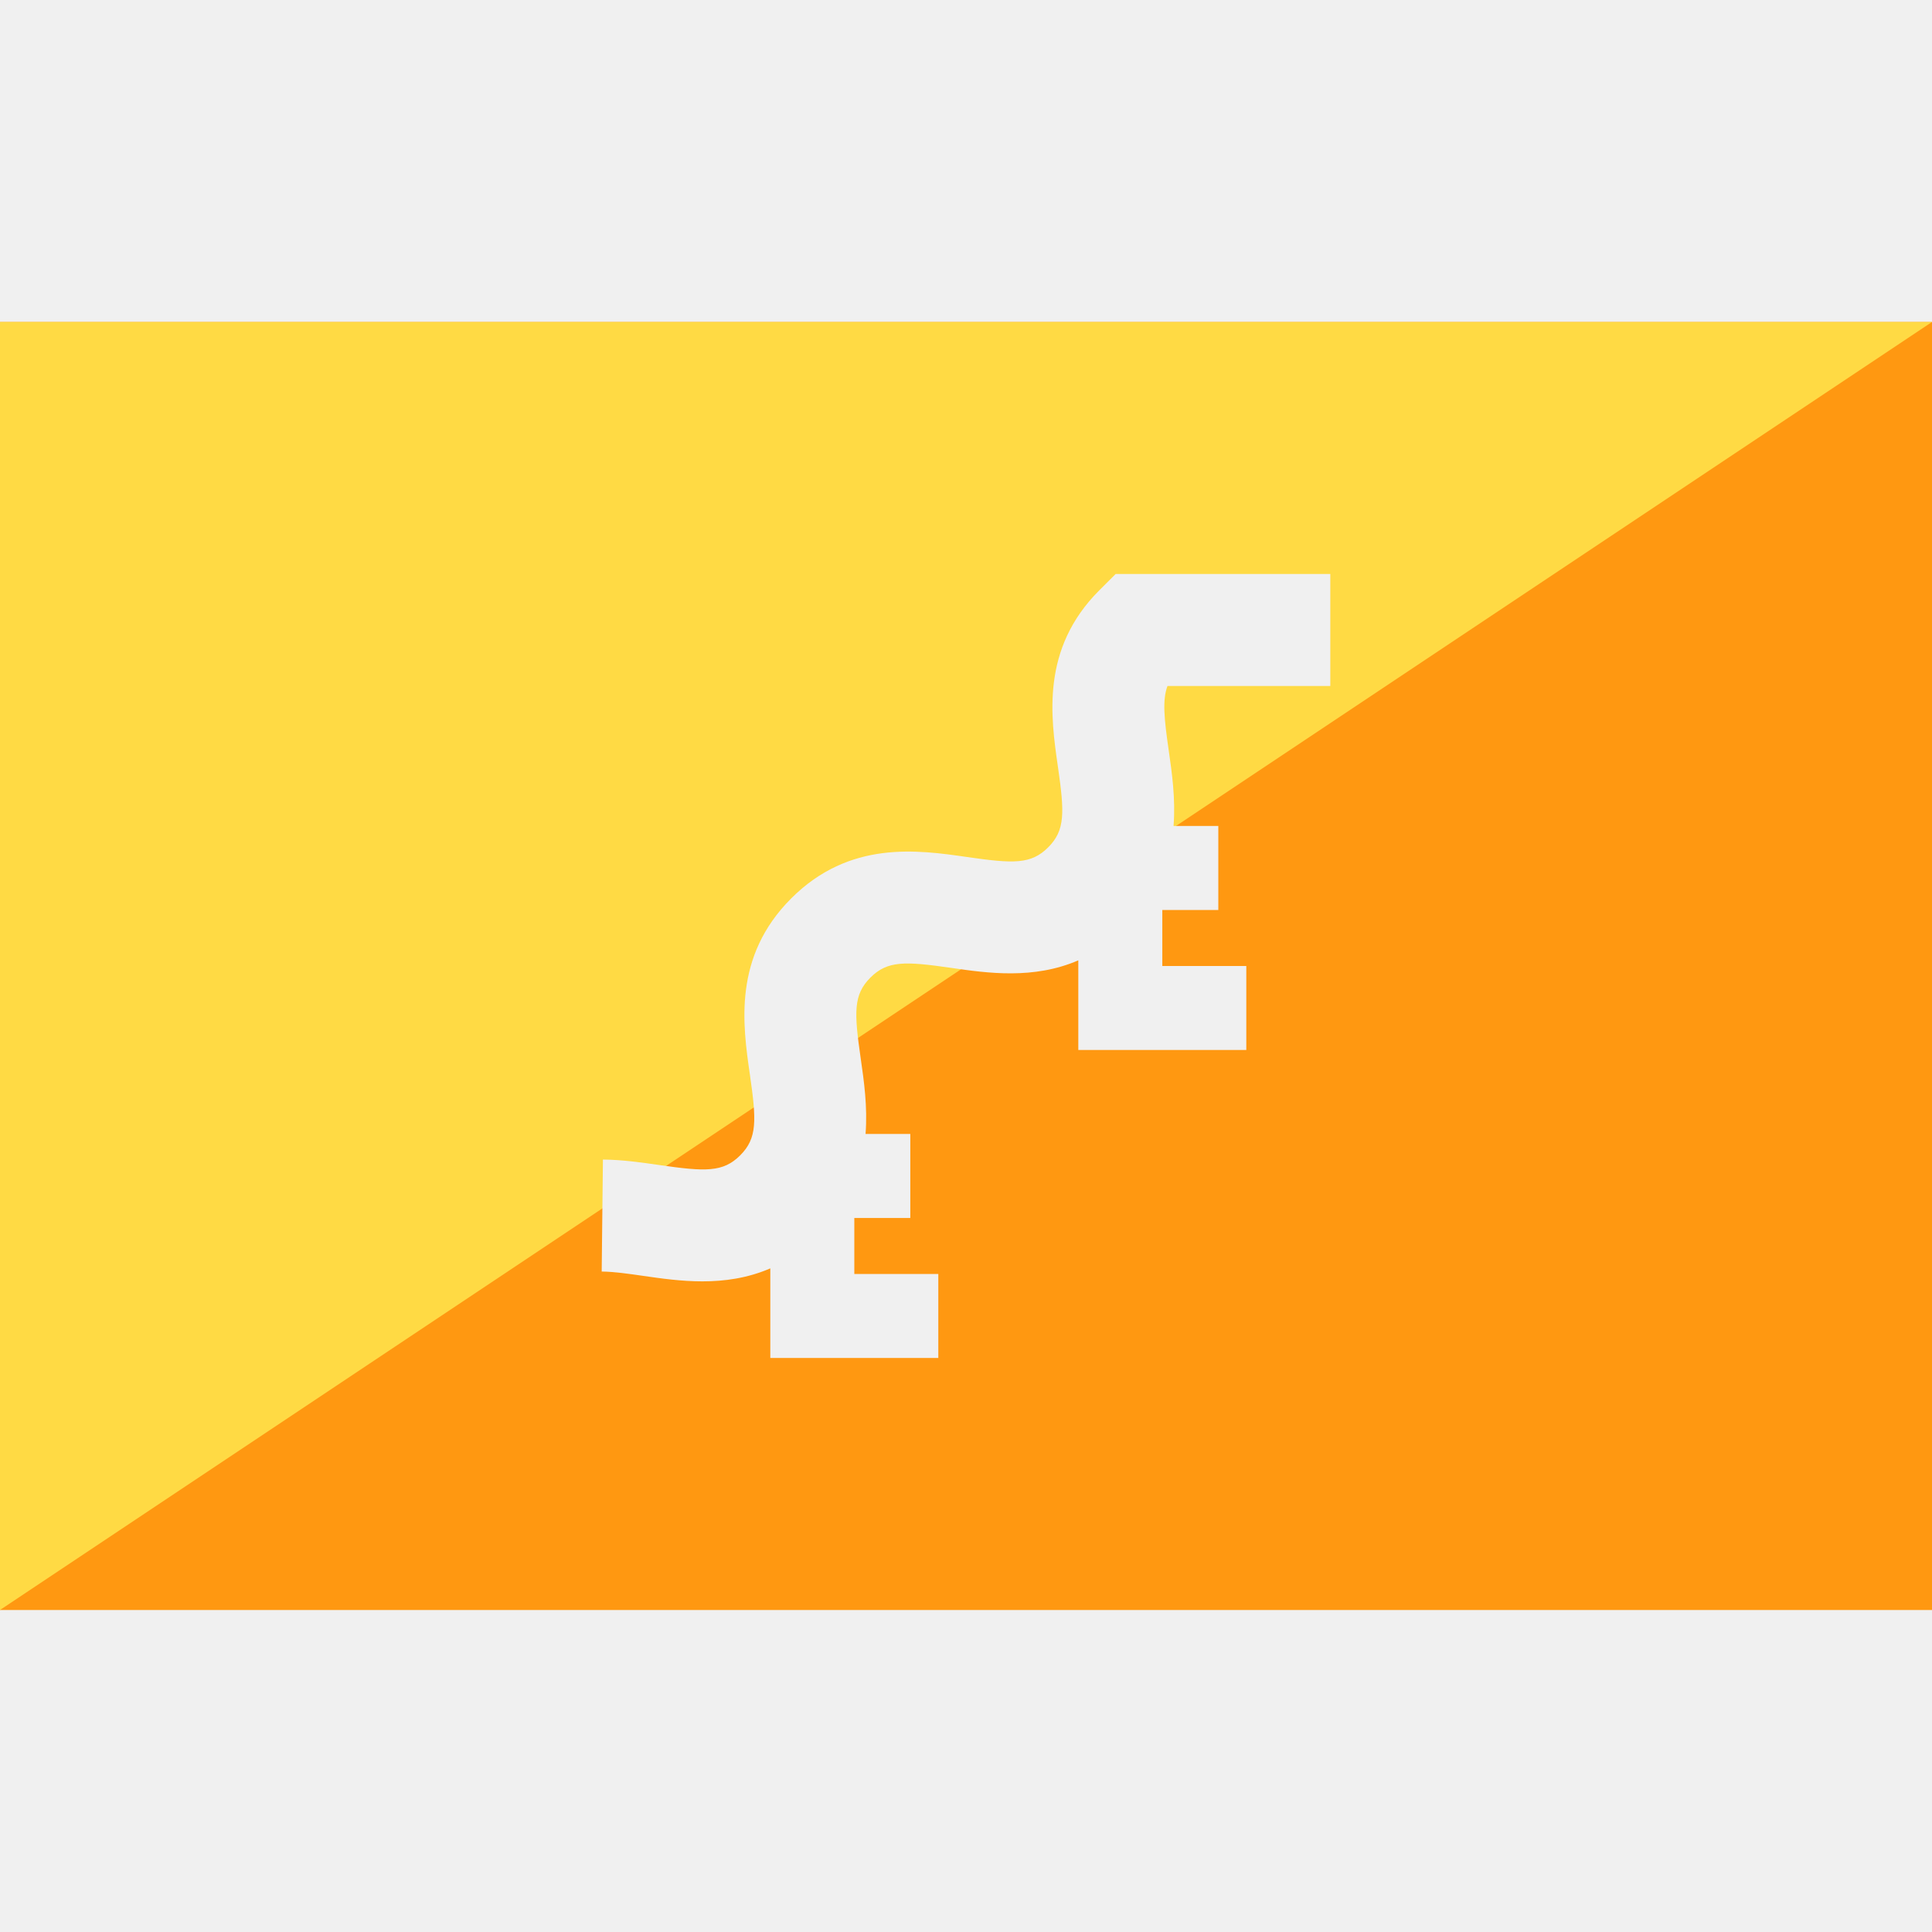
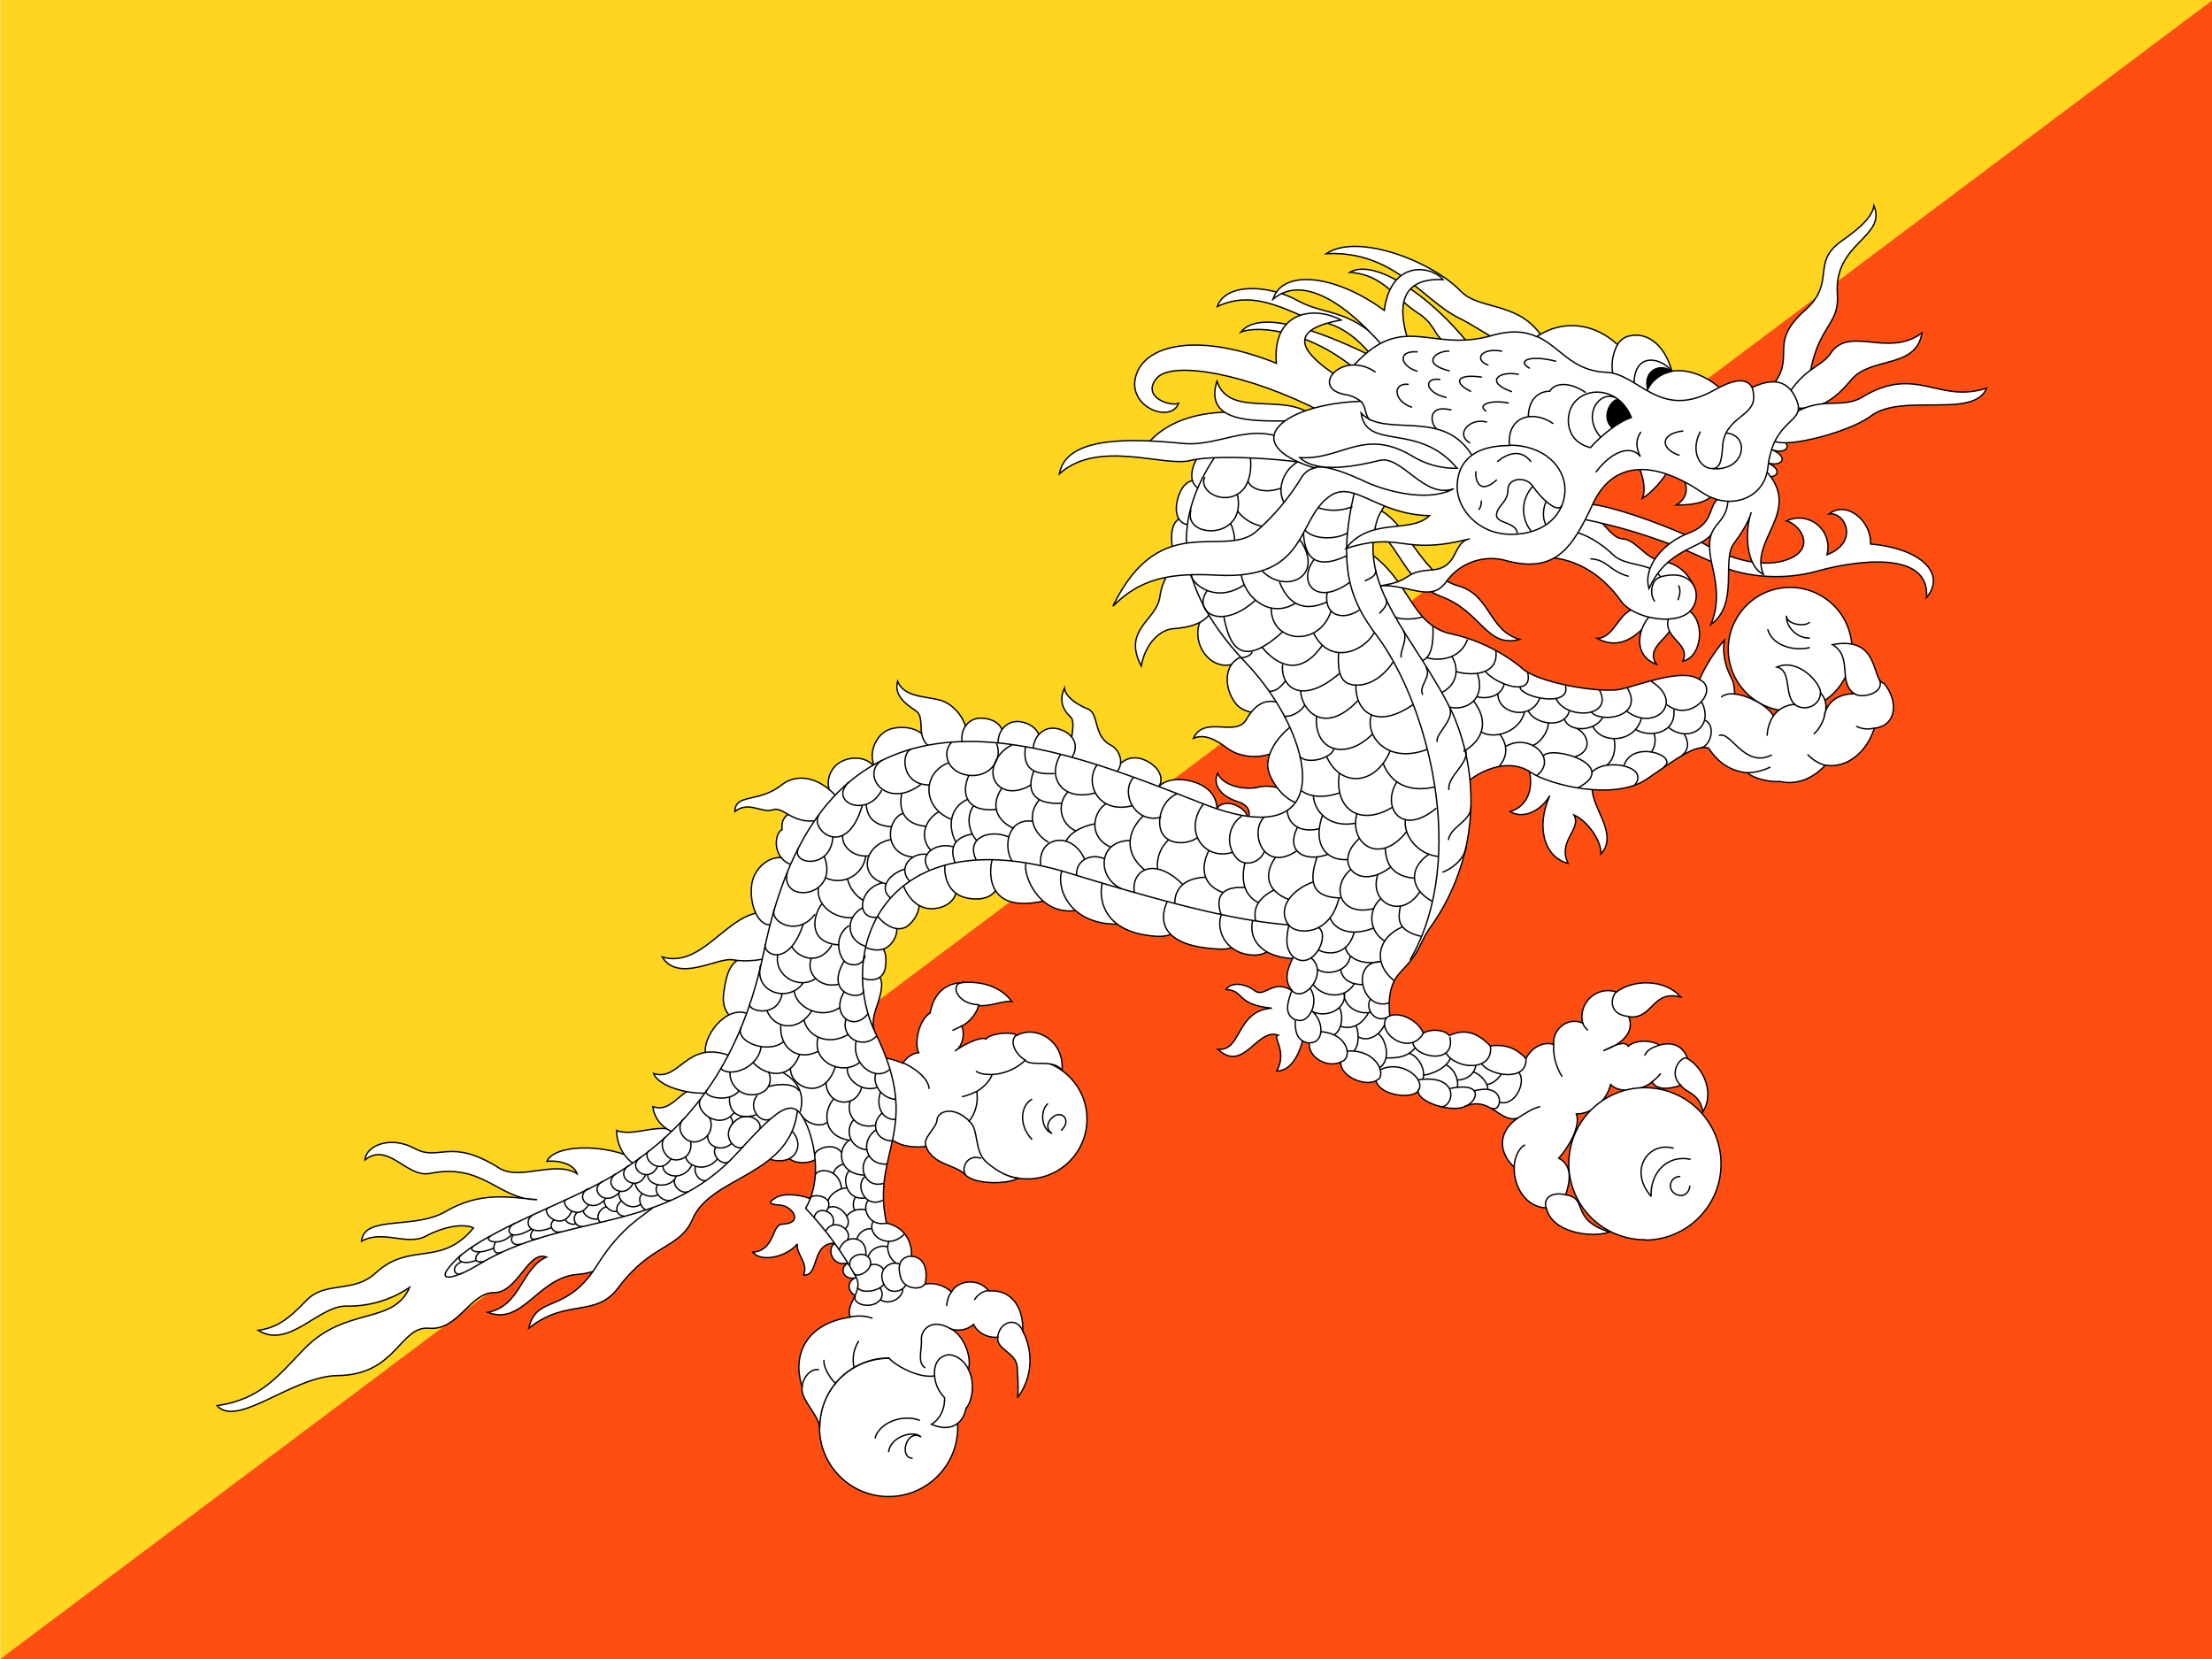
- <svg xmlns="http://www.w3.org/2000/svg" version="1.1" id="Capa_1" x="0px" y="0px" viewBox="0 0 512 512" style="enable-background:new 0 0 512 512;" xml:space="preserve">
-   <rect y="85.333" style="fill:#FF9811;" width="512" height="341.337" />
-   <polyline style="fill:#FFDA44;" points="512,85.33 0,85.33 0,426.662 " />
-   <path style="fill:#F0F0F0;" d="M352.546,181.793v-29.682h-56.891l-4.346,4.346c-15.459,15.459-12.859,33.494-10.96,46.662  c1.761,12.216,1.972,16.894-2.57,21.437c-4.542,4.542-9.223,4.331-21.437,2.57c-13.167-1.898-31.202-4.499-46.661,10.959  c-15.458,15.459-12.857,33.493-10.957,46.66c1.762,12.213,1.973,16.893-2.568,21.434c-4.542,4.54-9.223,4.329-21.434,2.568  c-4.762-0.687-9.686-1.397-14.94-1.455l-0.326,29.679c3.289,0.037,7.049,0.579,11.029,1.152c4.712,0.68,10.045,1.45,15.663,1.45  c5.821,0,11.945-0.83,17.993-3.442v23.747h44.522v-22.261h-22.261v-14.84h14.84v-22.261H229.38  c0.563-7.201-0.426-14.097-1.28-20.009c-1.762-12.213-1.973-16.893,2.568-21.434c4.542-4.542,9.222-4.332,21.437-2.57  c9.594,1.384,21.774,3.131,33.658-1.999v23.751h44.522v-22.261h-22.261v-14.84h14.84v-22.261h-11.861  c0.563-7.202-0.425-14.097-1.278-20.011c-1.23-8.534-1.704-13.39-0.329-17.091H352.546z" />
+ <svg xmlns="http://www.w3.org/2000/svg" id="flag-icons-bt" viewBox="0 0 640 480">
+   <path fill="#ffd520" d="M.1 0h640.1v480H.1z" />
+   <path fill="#ff4e12" d="M.1 480h640.1V0z" />
+   <g stroke="#000" stroke-width=".5">
+     <g fill="#fff" stroke-width=".4">
+       <path d="M345.4 150c-4-1.3-6.6.7-6.4 5.9 0 5.1 2.8 8 6.8 6.1z" />
+       <path d="M348.9 140.4c-3.3-2.6-6.4-1.5-8 3.4-1.5 5 .1 8.6 4.5 8z" />
+       <path d="M354.4 131c-2.8-3-6-2.4-8.4 2.2-2.3 4.6-1.3 8.5 3.2 8.7zm-3.6 45.5c-4.9 1.8-5.4 8.5-2.3 12.6 3 4.1 8.7 4.9 11.8 0z" />
+       <path d="M345.1 162.3c-4.6-1.5-8.8 4.7-9.5 10.3-.9 7-11 9.4-5.4 20.1 1.2-6.8 5.7-10.6 9.3-10.8 3.6-.3 9-1 11.3-5.4zm14.7 27.6c-5.4 1.3-6.2 8.5-2.3 13.6 3.3 4.4 13.7 3.4 13.4-1zm15.3 43.4c.3-4.7-7.2-6.5-10.8-5.6-3.6 1-10.5-.1-12-4-1.4 3.1.5 6.5 5.7 8.2 4 1.2 3.9 4 2.7 5.4 3 .5 11.7.5 14.4-4z" />
+       <path d="M370.9 203.7c-5.3-2.4-8.4 1.2-10.4 4.6-3 5-12.1-1.4-15.2 5.3 4.2-1.8 8.4 2 10.4 3.3 5.7 3.7 16.6 2.6 18.2-6.2z" />
+       <path d="M374 209.8c-5.3 4-7.4 8.8-7.2 12 .1 3.2 4.6 10.3 9.5 10.7 2.8-5.8 4.3-18-2.3-22.7zm-22 24.9c0-2 2.8-2.7 4.8-2 1.9.6 4.9 2.5 3.8 4.6zM323 224c-.5-2.3 3.2-6.3 8.2-4.1 5 2.2 5.7 6.4 3.6 8.1z" />
+       <path d="M335.2 228.4c-.4-1.3 3.3-3.9 9.4-2.4 6.2 1.6 7.7 5.6 7.5 8.7zm-12.9-4.3c3.3-2.4 2-7-.9-8.5-5.2-2.6-3.3-9.2-6.7-10.5-3.3-1.3-6.5-3.6-6.7-6-1.6 3.3-.6 6.2 1.7 8.3 2.3 2-1.8 10.4 1.2 12.6zm-69-1.8c-2.7-4.2-9.1-3.5-11.8-.5-2.7 3-2.3 7.3.2 9.3zm15.5-6.3c-1-5.7-7.9-6.3-11.6-4.9-3.8 1.4-6.3 7.1-3.9 11.2z" />
+       <path d="M279 215.2c2.5-4.7-2.3-11.8-7.7-12.8-4.5-1-9.8-.9-11.6-5.3-1 3.8 1.8 6.3 5.2 8.5 3.3 2.2-.6 7.8 4.8 11z" />
+       <path d="M278.6 215.4c-1.2-3.4 1.1-8 5.7-7.6 4.7.3 7.3 3.6 5.3 7.9z" />
+       <path d="M288.9 215.7c-.7-3.6 2.2-7.8 6.8-6.8 4.5 1 6.6 4.7 4 8.5l-10.8-1.8z" />
+       <path d="M299 217.3c-.4-3.6 2.7-7.6 7.2-6.4 4.5 1.2 6.4 5 3.6 8.7l-10.7-2.3zm-77.6 59c-8.7 0-10.8 2-12 11-1.6 11 13.5 12.3 12-11z" />
+       <path d="M225.2 264.7c-13.2-5-20.4 16-33.6 12.2 4.7 7.5 16.1 0 20.4.8 7.2 1.3 22.8-1.4 13.2-13zm-8.6 28.7c-6.6-3-13.6 7-12.4 11.5 1.7 5.5 16.7 1 12.4-11.5zM186 336.7c3.6 1 8 3 7.2 10-.8 7-14 21.1-25.8 22-11.8.7-16 15-26.3 11 9.6-1.8 9.6-12.6 17-16-5.4-2-8.2 10.3-15.2 10.3s-10.3 11.1-18.8 10.3c-8.5-.7-9.3 13.5-26.4 13.7-13 .1-29 15.3-34.9 8.7 12.7-1.8 17.8-8.8 25.3-16.5 12-12.3 25.7-6.8 30.4-17.7a31.6 31.6 0 0 1-18.3 5.4c-8-.2-16.6 12.6-25.5 7 5.1-.7 8.5-2.9 13.9-8.6 5.5-5.8 13.7-2 20.1-8 10-9.2 18.7-1.5 28.3-13-2.7-1.4-8.5-.5-13.9 2.4-5.4 2.8-12.3-2-18.5 1.4.7-7.6 15.2-3.3 24.2-8.5 10.2-6 18.6-4.2 26.6-3.5-11.2 0-15.5-10.7-31-7.6-6.7 1.4-12.1-9.3-18.8-3.9.2-4 7.2-7.2 14.4-3.3 7.2 3.9 10.1-3.4 24.5 5.7 6 3.7 16.1-2.4 22.5 1.6-.8-2.4-4.5-4-8.8-3.6 2.7-5.6 20.2-4.9 27.8.7z" />
+       <path d="M197.4 328.3c-5.6-4.4-13.5.9-19-1.2 0 3.6 1.9 9 7.8 11.1 1.8-1.3 10-8.4 11.2-9.9z" />
+       <path d="M206.3 315.8c-8.9-4.5-10.4 6.7-17.4 4.4.3 3.2 2.9 7.2 8.5 8.1z" />
+       <path d="M211.6 305.6c-13.1-5.1-14.8 7.5-22.5 5 1.8 4.4 12.8 6.8 18.5 5.2zm18-55.2c-3.5-5-10.8-1-12 4.9-1.1 5.8 1.7 13.9 6.6 12z" />
+       <path d="M238.5 235c-6-1.5-13-.8-12.2 5-2.4 1.1-3 8.7 3.3 10.4z" />
+       <path d="M242.5 231c-6-7-12.5-6.9-16.2-4-6.9 5.5-13.5 2.4-13.7 7.8 4.1-3.2 7.8.6 11-.5 3.4-1.2 5.9 5.3 15.2 2.6zm-14.3 103.9c.9 1.7 6.4 2.4 9.1-.4 3.6-3.8-.3-14.2-6-15-5.7-.7-6.2 11.8-3.1 15.4z" />
+       <path d="M221.8 335.1c8 3 11.5-3.7 7.2-8a80 80 0 0 1-7.2 8z" />
+       <path d="M191.4 346.2c-1.6 4.7-9.6 5.4-18.6 19.8-9 14.5-17.6 8.4-19.8 18.3 10.8-8.7 19.3-3 25.8-11.6 9.7-13.1 17.8-11.2 21.6-20 5.4-12.7 29-12.4 30.4-32.3-8-1.5-33.3 19.9-39.4 25.8zm203.2-194.7c10.3 3.4 10.5 16.7 22.4 21.1 11.8 4.4 13 15 22.7 12.4-9-2.5-8.4-12.9-17.8-15.5-11-3-15.2-19.8-24-22.4m44 74.3c1.8 4.2 1.5 11.5-5 13.4 3.5 2.2 8.7.2 11.5-4.6-4.2 9.4-1.4 17.9 5.3 19.6-3.2-6.6 4-9.7 1.7-14 4.2 1.9 8 7.7 7.8 11.3 5.6-6.2-4-14.5-2.3-20.3zM375 287.6c-6.3-5.5-9 1.5-12-1-3-2.2-6.8-2.5-8.3-.3 5.4.2 2.8 4.4 13.3 5.4-10.5.7-8.6 12.5-15.6 11.9 7.4 7 11.3-6.3 17.4-4.1-1.8.5 2.8 4.7-.4 10.4 5.2-.1 7.3-7.3 8-11zm-139 60.2c-2.2-2-9-2.9-11.5-1.3-2.6 1.5-1.7 2 1.4 2.2 3.1.2 7 5.2.4 5.5-3.1.1-2 7.6-8.5 8.1 2.6 3.2 10.2 1.1 12.9-2.4-.5 2.9 3.3 5.5 1.8 9 4.7.5 2-9.7 9.5-9.2-3 .4-1.8 7.4 3.6 5.6-3.2 1.5-1.5 5.3 2 4.4-2.2.7-3 3.7.2 5.4 3.1-4.3-.4-19.5-11.7-27.3zm280.6-142.1a17.9 17.9 0 1 0 0-35.7 17.9 17.9 0 0 0 0 35.7z" />
+       <path d="M423.4 227.2c5.5-5.1 13.7-7.7 19.4-3.8 5.6 3.8 24.4 8.4 33.7 2 9.3-6.4 13.7-9.8 17.8-9 3 4.6 6.8 6.8 11.4 7.2 1.4 1.6 6.5 2.8 9.3 2.5 4.1 1 9.1-.3 13.1-4.7 6.2 1 12-3.7 14.2-10.7 6.6-.7 7-8 2.8-13-3.8-.7-.9-13.8-14.9-11.2 6 3.6 1.4 10.8 6.3 14.2-3.3 0-7.7 1.4-8.7 6.4 1.3-3.4-.2-5.8-1-6.5 0-3-6.5-10.3-12.7-7.6 4.4 1 2 8 5.2 10.8a8.1 8.1 0 0 0-6.2 3.3c-1.7-3-7.6-6-11.2-6.3 0-1-.2-3-.7-4.1-1.6-3.1-3-6.8-2.3-11.5a48 48 0 0 0-7.2 11.4c-4.9-3.4-17 1.5-22.7 2.8-5.6 1.3-24.7-1.8-29-6.4a49.2 49.2 0 0 0-21-9.8c-11-3.2-11-15.2-23.1-23.5-.3 15 22.4 62.4 27.5 67.5zM297.2 341.1a17.3 17.3 0 1 0 0-34.6 17.3 17.3 0 0 0 0 34.6z" />
+       <path d="M256 327.8c3.5 4.5 9.4 4.2 11.9 3.9 2 5.4 8.6 5.2 11.4 8.2 2.9 3 12.5 2.7 15.3 1-2.5-.2-5.9-1.8-9-4.5-4-3.2-2.2-9.8-5.2-12a11 11 0 0 0 2.2-8.6c2.4-1.4 4.2-3.7 4.4-4.9a15 15 0 0 0 9.6-4.1c2.2 2 7.7-.6 10.7 2.8.6-8.5-7.5-13-13-10.1-2.1-1.2-7.9-.4-9 1.1-1.7-.8-6.8 1.8-9 3.5 2.5-1.4 2.9-5.7 1.9-7.2 2.2-1 4.6-3.9 4.9-6 3 .5 7.7-1.6 9.7-1.1-3.3-4.4-8.8-6-14.5-5.5-5.9.3-8.4 4.4-9.2 8.8-3.4 2.1-4.6 9-3.3 11.5-2 0-3.9 1.9-4.6 3a26.7 26.7 0 0 0-9.4-2m1.3-7c-1.2-3.4.3-6.4 1.1-9 2-6.8.8-8.6-5.3-7.7a47 47 0 0 0 4.2 16.7z" />
+       <path d="M248.6 282.3c1.6 1.6 7 2.3 7.6-2.6.7-5.6-1.6-7.8-6.5-5.6-.4 1.3-.8 6.5-1 8.2z" />
+       <path d="M249.8 273.9c2 .8 6.5 2.5 9-2.3 2-4-.7-7-5-6.8-1 1.2-3 5.3-4 9.1z" />
+       <path d="M253.6 264.4c.5 1.6 5.8 6.7 9.6 3 3.9-3.7 3.9-9.3-1.9-11.3-1.5.2-6.2 5.6-7.7 8.3z" />
+       <path d="M261.3 256c1.1 3.3 4.8 8.8 11.5 6.3 6.7-2.6 3.8-11 .7-12.7a33 33 0 0 0-12.2 6.5z" />
+       <path d="M273.5 249.6c-.5 2.9 0 10.6 9.2 10.5 9.1-.2 6.6-10.9 4.2-12.4-3.7 0-10 .1-13.4 2z" />
+       <path d="M287.3 248c-1 2.3-3.3 16.7 14.6 12.7 2.3-.5 8.3-13.8-14.6-12.6z" />
+       <path d="M297.1 249.4c-1.8 1.8 2.8 16.3 15 13.9 12-2.5 1.9-16.3-15-14z" />
+       <path d="M307.4 251.6c-2 4 1 15.8 15.9 15.8 13.5 0-.7-15.6-15.9-15.8z" />
+       <path d="M319.1 255c-1 2.3-2.1 14.8 15.5 15.9 12.7.8 9.6-17.3-15.5-15.9z" />
+       <path d="M338 260.3c-2.1 3.9-4.4 13.5 14.9 14.3 12.3.5 4.7-14-14.8-14.3z" />
+       <path d="M354.1 263.3c-2.8 3.8-.7 11.4 6.5 12.8 9 1.8 10.3-6.7 4.1-10.8-6.2-4-10.6-2-10.6-2z" />
+       <path d="M363 265c-2.1 3.7-.9 12.4 12.8 12.4 2.8 0 13.6-11-12.9-12.3zM257.1 433a20 20 0 1 0 0-40 20 20 0 0 0 0 40z" />
+       <path d="M404.1 141.7a35.2 35.2 0 0 0-5.4 8c-6.7 20 11.2 35 21.6 56.7a63 63 0 0 1-5.6 60.7c-4.4 5.8-3.1 7.5-8.8 13.4-2.2 2.3-4.6 5.2-3.8 13.4 3.6-1.3 8.7 2 9.7 5 2.6-1.4 6.2-.9 7.5.7 4.4-2 8-1 11.9 3 3.3-.4 7 0 10.3 3.7 1.8-3.6 5.4-5 8-4.1-.3-4.7 4.3-8 8.4-6.2a7.6 7.6 0 0 1 9.8-9c4.7-3.6 14-3.9 18.6 1.5-8.3-2.3-8 6.5-15 5.7 1.8 5.1-2.8 8.1-7.4 9.8 3-1.4 6.2-3.1 7.2-1.3 2.6-2.3 7.7-1.4 9-.3 3.4-1 6.7-.2 8.2 3.9 4.7 2.8 7.8 10 4.4 15.4-1-5.6-4.9-5.4-6.4-7.7-3.6 1.3-7.2 1.3-8.3-1-2 2-9 3.9-12 .8-1.2 4.6-5.2 8.5-9.9 8.5 1.3 3.6-2.3 9.7-5.1 12.8 4.4 2.3 3 7.5 2 10.6 6.8 1 1 7 12.7 10.8-5.7 1.8-16.8 0-18.3-7-5.7-.2-9.5-5.9-9.3-11.8-4.4-4.1-5-10 1-14.2-5.1 1.6-8-6.7-15.4-3.3-3.7 1.7-13.5-1.2-13.4-4.6-1.5 2.5-11 1.5-12.2-2.9-3.1 1.7-10.3-1.1-10.2-5.4-4 1.8-9.4-1.4-9.1-5.5-3.8-.5-4.2-3.9-4-6.7-3.3-1.6-2.4-4.8-1-8.6-2.4-2.6-1.4-6.2.4-9.6-2.5-2.6-2-5.6-1.3-9.3-12.3-1-27.8-4-63.3-14.9-53.6-16.5-68 22.2-56.2 46.4 13.7 28-1.5 34 3.1 54.8 5 1 7.5 5.2 7.2 9.6 3 .1 5 2.8 4 8a9 9 0 0 1 7.6 2.3c1.8-3.4 7.8-4.2 10.8-.3 6.7-.5 10.1 5 9.8 11.6a18 18 0 0 1-1.5 19.3c.4-2.7 0-6.5-.1-8.9-.3-4.2-6.2-5.1-5.6-8.6-3 .3-6-1.4-7-3.7a6.8 6.8 0 0 1-6.6 1.3c3.4 1.5 6.2 7.7 5.1 11.8 1.8 3.1 1.4 8.8-.7 11.2-1 5-5 6.8-10 4.6 2.9-1.8 3.9-5 3.8-7.7a10 10 0 0 1-2.9-6.3c-5 .8-12-3.5-13.2-5.2a20 20 0 0 0-20 20.1c-.6-4.1-5.8-8.2-5.1-11.7-3.1-9.5 1.3-18.4 13.9-20.2-1.6-3.6 3.8-7.3 1.8-11.4a97 97 0 0 0-14.7-20.1c4.4-7.5 3-17.5.5-23.7-3.7-8.9-7.2-6.7-20.3 7.7-21.4 23.5-50 17-75.2 32.5-6.7 4-13.4 5.6-6.2-1.6s26.2-14.4 38.6-20.6c23.2-11.6 42.8-30.9 50.5-68.5 18.1-88.4 85-59.2 127.2-42.8 39.7 15.5 32.5-19.5 12.4-40.7-24.2-25.3-19.3-45.3-8-61.3 20.3-2.8 59.4 4.3 51.5 11.1z" />
+       <path d="M475.9 358.8a22 22 0 1 0 0-44.1 22 22 0 0 0 0 44z" />
+     </g>
+     <g fill="none" stroke-width=".4">
+       <path d="M391.8 142.7c-5 21.7-.8 31.5 6.4 41 14.9 19.7 26.8 64.6 9.8 94" />
+       <g stroke-linecap="round">
+         <path d="M417.5 252.3c2-.7 6-3.2 6.8-7.4m-5.2-2c.6-3.7 6.4-5.3 6.5-9.3m-6.4-5.2c-.4-3.9 5.8-7.4 4.9-11.2m-8.3-2.7c-.5-2.2 5.2-6.3 3.6-9.8m-7.8-3.8c-1.2-2.4 2.7-5.2 1-7.8m-7.2-3c-.4-1.6 2-5.3.7-7.5m-6.9-5.2c.5-.7 2.6-2.2 1.8-4.1m-6-5.3c.8-.4 3.3-1.2 3-3" />
+         <path stroke-linejoin="round" d="M266 410.9c-5-1.8-11.5.7-12.8 5.1m3.9 4c.6-4.4 7.3-6.3 9.3-4.3-4.2-2.3-6.3 6-2.5 6.2m34.6-103.8c-3 1.6-4 7.2 0 11.5m4.6-10.2c-2.1 1.8-2 7.2 1.2 8.5-2.7-2 0-5.3 2-5.4 1.9-.1 3.2 2.2.8 4.5m177 5.2c-7.2-2-13 6.4-6.4 13.9-.2-7.2 5-12 11.3-10.7m-3 5a2.7 2.7 0 0 0-2.7 2.7c0 1.4 1.2 2.8 3.2 2.8 1.3 0 2.4-1.5 2.4-2.7m22.6-161c1.2 4.4 7.2 6.3 12 5.2m0-2.8c-3.7.1-6.8-3.4-6.6-6.3 0 2.2 5 3.2 6.6 1.8" />
+         <path d="M267.9 331.7c-1-2.6 3-5.2 3.2-7.6.1-2.5 4.6-4.4 9.3.2m-2.2-27.4-2.5 1.2m11.4 12.8c-1.1 0-3.4 0-4.6-.9m0 5.8c-.8.5-2.8 1.2-4 1.5m-40.1 76.3c-.2 2.3 2.2 5.7 3.4 6.7m6.6-12.2a10 10 0 0 0-1.3 7.6m20.5 0c-2.3-1.5-.8-5.4-1-8-.3-2.6 2.7-6.7 8.5-3.2M246 381c2.3-.4 4.7-.3 6.3.4m23-7.7a8.3 8.3 0 0 0-1.4 4m12.3-4.3c-1.8 0-3.4 1.3-4.2 2.6m-20.8-68.5c2 .7 7.4 4 7.6 7.4m14.3-24.2c-6.3-.1-8.8-6.5-4-6.5m15.3 15.2c-2.4 1-1.3 5.2 2.2 7.3m-17.3 33.1c-1.2-1.6.4-6 4.4-4.7m5 51.7c.3-4 5.2-6.2 7.2-1.8m-25.5 13c-.3-4.3 2-5.7 3.8-6 2-.2 4.7 1.4 6 4.2m-48.1 5c.2-2.6 2.4-5.3 4.7-4.9m231-109.4c-1.7 1.2-2.8 6.7 3.5 7.2M458 296c0 .6.8 1.5 1.3 2m29 8.3c-1.6-1.3-6 4-2 7.7m-39 35.6c-.9-3.7 2.5-4.7 5.8-3.9m-14-22.2c2-1.2 4-2.7 6.4-3.3m-7.4 17.5c0-3 1.6-5.7 3-6.4m8.4-29.1a16 16 0 0 0 2.4 9.2m28.2-9c-1.9.6-3.5 1.3-4.2 2.9m2.1 7.7c1-.8 2-1.7 2.4-2.3m46.3-110.2c0 3.6-4.5 5.6-7.5 3.3m17.3-3.1c2 1.5 8.9 0 7.3-4M528 221.4a11 11 0 0 1-4.9-3m19.1-7.7c-2.3.5-3.9 0-5-.5m-31.6 13.4a17 17 0 0 0 6.5-1.6M502 200.8c-1.7-.2-3 .1-3.9.8m29.8 5.5a11 11 0 0 1-3 5.2" />
+         <path stroke-linejoin="round" d="M497.5 212.8c3.2-1.4 7.2 9.5 15 5.7m.6-11.4a11.3 11.3 0 0 0-1.8 5.6" />
+       </g>
+       <path d="M359 190.4c1-.2 2.9-.5 3.3-1.8M226.5 310.3c3.9 2.2 6.6 5.9 5 11.4m172.1-143.2c1.2.8 5.5.8 8 0m3 2.6c0 1.8.5 8.6-3 10m1.3-.8c3.2 1 9.6.6 11.7-5.3m-4.5 5c1.7 2.6 2.2 7.6-2.8 10.3m4-6c3.8 1.2 12.4 1.4 11.5-6m-3 6c2.7 3.5 14 7.8 12.2.3m-22.5 10c4.3 1.1 10.5-1.9 8-9.6m12.3 3.9c.6 3 15 6 13.1-.7m-2.7 3.9c2.7 6.2 17 5.7 12.5-2.6m-2.3 6.5c2.8 3.4 15.5 1.4 10.4-7m-.1 6.8c7.9 6 17-2.5 7-8.7m4.6 6.8c7 5.5 15.5-4.5 9.4-7.3m-64.4 5c2.2.6 6.8.4 7.9-3.6m-1.8 2.7c-.2 5.8 9.6 8 12.1 1.3m-3.3 3.7c1.8 3.9 10.5 5.4 11.9-.1m-1.4 2.6c1.4 3.8 8.9 3.4 11-.6m-2.8 2.6c2.3 5 11.9 5 14-2.3m-1.6 3.2c3.7 2.3 11.7 1.4 11-5.8m-1.5 5.2c5.6 4.5 13.4.1 9.5-7.5m-.3 13.4c3-.5 4.5-6.4 1.4-8m-70 9c6-3.3 7.3-9 3-14.5m2.2 8.9c3.9 2.3 11.2-.2 12.5-5.8m-7.2 6.4c2.2 2.8 2.6 6.3-.3 9.5m2-5.9c6.9-4.2 15.4 3.6 9 8.4m-1-8.8c1.5-.4 4.2-3.2 4.4-6.4m-1.4 9.4c2.9-3 22.2 3 10 9.3m-1-17.4c3.8 1.4 5.7 6.7 0 8.5m5 4.4c4-4.3 17-1.6 12.3 3.8m-3.1-5.5c2.3-7.9 16.1-3 11.6.2m-14.4-8c.4 1.5.5 5.3-2 7.4m13.6-9a6.1 6.1 0 0 1-.8 5.3m9.5-5.2c.8 1.4 2 4.1-.8 6.3m-109.4-65.5c.1 7.3 2.7 12.2 12.6 7.6m-9.5 1.1c-5 6.6.6 13.7 10.3 6.6M365 165c6.7 7.2 18.7 2 11-9m8 15.2c-1.2 7.1 4.6 8.5 9.3 5.3m-34.2-10.3c1.2 7.1 8.5 12.7 15.6 8.4m-6.9 1.4c0 10.2 14 11.3 17.3.8m-5 6.4c4.5 9.3 14.3 5.5 17.5-.1m-27.4-14.7c1.8 4.5 5.4 9.5 13.7 5.8m-39.5-8c1.2 3.7 7.9 8.2 15.6 3m-10.8 1.8c-4.2 6 4 11.7 14 2.7m-9.1 4.7c1.6 8.5 5 15.4 17 4.4m-6 4.4c4.4 5.4 11.1 8.7 17.4-.4" />
+       <path d="M387.3 188.8c-.4 6.5.8 9.7 5.9 9.4 4-.2 7.7-3.3 9.9-6.7m-10.8 6.7c-.2 7.4 5.6 13.2 16.5 5.7m-12 3c-2 5.5 4.1 14.5 16.2 9.9m-41.9-24.6c-.7 7 5.8 11.8 16.4 2.7m-11.2 5.1c.4 5.8 7 12.8 16.6 2.7m-12 4.7c-.7 9.9 8.4 12.7 16.1 5.1M367.2 200c2 .2 3.7-1.6 4.7-3m-.4 10.2c1.8.4 5-1.2 6-3.3m-1.4 15c2 2.3 9 .7 9.9-2.3m-2.2 2.2c3.8 9 14.1 8.7 18.4-1.5m-2 3.6c2 5.3 6.9 8.6 14.9 6.8m-11-1.4c-4.5 7.3 1.4 16 11.5 7.5m-9 3.5c-.5 4.6 3.7 9.9 9.5 10.5m-28.6-24c-1.5 10.4 6 15.4 15.3 9.8m-26.2-4.8c2.4 1.9 6.8 2.1 11 .6m5 6c-2.4 8.8 6.6 15.1 14.3 5.3M380 230.2c.2 4.5 4.5 9.4 12.1 8m21.3 9c-5.2 3.4-6.2 9.6 1 13.6m-13.6-15.4c.2 5.2 2.7 8.2 8.5 8.7m-16.1-11.4c-7.8 7-.2 15.3 9 8.3m-3.6 2.2c-2.6 8.1 7 13 12.2 4.8m-28.2-22c-2.8 8 .8 13.2 7.4 12.7m-17.6-14.3c.4 4.8 4.5 6.5 9.2 5.4m-6.2-.4c-3.5 6.7 1.8 10.3 8.8 7.8m21 15c-1 4.2-.4 7.2 5.9 8.7m-5.4-2.7c-7.6 3.4-8.3 10.8-2.4 15.5m-3.8-23.7a7.6 7.6 0 0 0 1.2 12.3m-35-35.8c-4.3 4.3-.2 16.2 9.5 9.7m15.7 5.3c-6 5-3.3 13.8 6.5 11.4m-16.3-15c-3.1 8.7-.2 11.8 6.8 11.9" />
+       <path d="M359.3 236.1a8.2 8.2 0 0 0-1.5 12.2c2.3 2.6 6.7 1.4 8-1.9m-17.6-13.8c-5.9 7.6 0 16.6 8.4 14m23.3 8.6c-6 2.1-10.7 7.6-7 12.5 2.3 2.8 11.8 3.2 14.5-7.8M369 248.1c-3.5 5-2.4 9.8 4 12.2m-4.4-2.8c-3.8 2-6.2 4.5-5.3 9m-3.1-16.9c-1.4 6 .3 9.8 4 11.6m-4.1-4.4c-5.8-.4-8.8 2-6.8 7.8m.5-6.4c-5.7-2-6.6-7-4.1-12m-.8 7.6c-6.2.2-9 3.3-9 7.5" />
+       <path d="M340.5 229.7c-4.5 1.9-6 8-4.3 11.3 1.7 3.3 7 3.6 10.2 1.4M328 224.9c-4.1 4.6.6 13.7 8 11.5m-18.6-15.1c-3.8 5.4.4 14.4 10.3 11.8m.5 25.1c-1-6.4 5.7-10.6 14-2.3m-4-13a10.1 10.1 0 0 0-3.3 8.5m-28-33.2c-4.3 7.2.9 13.8 10 11.2m13.8 6.7c-6 6-4 12.1.5 15.6m-4.4-8.5c-9.1.1-9.6 10.7-2.2 14m-4.7-24.6c-3.8 2.6-5 9.7 1.5 12.5m-1.8 3.4c-3.9-1.8-8.5.4-8.1 4.9m2.3-4.8c-3.5-8.2-13.6-6.8-12.7 1.7m15.5-11.9c-2.1.4-6.5 1.7-8.2 5m.6-14.3a7 7 0 0 0 2.5 11.4M296.7 216c-.8 5.6 1.4 8.3 8.4 7.8m-6-.7c-2.6 6.7 1 9.7 8 9.3m-6.4-1c-4.1 4.9-1.3 10.1 2.7 12.3m-4.6-6.1c-7.4-1-8.5 7.6-6 11.5" />
+       <path d="M292.9 215.5c-4.5 2-7.1 7.6-4.7 11 2.5 3.5 7.4 2.4 10 .6m-8.4 1c-3.8 5.7-.4 10 3.6 11.6" />
+       <path d="M275.3 214.8c-3 3.1-1.1 9.4 6 9.6 5.9 0 8.8-5.4 7-9.3m-8 9.3c-2.3 5.1-.8 10.7 8 9.8m3.6 8c-5.3-2.4-12.6 0-9.5 6.5m-.7-15.6c-2.2 3.1-1.5 7.5 1 10.2m-1.4-2c-3.6.7-7.1 2.6-5 8.3m-.5-4.6c-4.6-1.4-10.5 2-7 6.7m-.7-4.5c-4-.7-8.7 3.6-4.9 7.8m-1.5-3.5c-3.6 1-7.9 5-4.1 8.3m22.3-28.5c-5.2 2.3-5.7 8.1-3.3 12.4m-2.2-23c-7.7 3-7.6 13.2 1 16.4m-3.7-2.3c-4.6 2.7-5.5 7.9-2.4 11.2m-5.7-29.2c-3 1-2.8 10.5 5.4 10.3m-13.9-7.1c-6.2 4.1 1.3 14.5 11.3 7m-5.5 2.7c-.9 4.2.3 8.8 7.1 9.4m-6.7-3.8c-4.9 1.8-5.8 11.9 3 12.7m-18.6-21.8c-6.3 5.8 5.2 10.8 9.4 2.4m-18.1 7.2c-3.1 3.8 7.7 13.6 12.5-2.8m1.1-.3c.3 4 2.6 6.2 7.3 6.5m0 3.7c-7.7 1.2-10.1 10.7-1.6 12.8m-12.5-14c-.3 3.5 3.5 6.5 7.7 5.9m3.9 7.8c-7 1.6-7.9 10.6-1.7 10m-3.2 8.4c-5.8-1.7-6-8.6-.8-11.2" />
+       <path d="M245.7 267.8c-4.9 3-3 10-.4 11s4.7-.2 5-2.4m-.5 10c.6 3.3-11.9 2-5.5-8.4m0 8.9c-4.2 6.6 2.6 12 6.9 6.3m-6.4 1.6c-1.7 5.3 4.7 9.1 8.8 5M231 245.4c-2.3 4.7 9.3 6.5 10-3.3m-13.2 10.3c-2.3 9.3 15.2 7.4 10.7-4.6m.4 6.2a8.2 8.2 0 0 0 11.6-6.3m-5.3 6.6a10 10 0 0 0 4.7 6.3m-13.1-3.9c-.8 5 4.3 9.2 10 8.8m-9.1-3.9c-2.8 3.9-3.7 11.3 5.2 11.8M224 263c-1.4 4 7 8.1 11.8 1.5m-14.4 8.7c-.7 3 6.8 7 11-5.8m-3.3 6.5c1.8 3.2 7.9 5.8 11.6-.5m-6 3.9c-1.6 4.5 2.7 8.7 7.8 7.5m-17.5-8.5c-1 6.4 6.5 10.1 11 6.8m-15.9-4c-2.2 8.2 8.4 11.3 12.4 5.1m-2.7 2.5c.4 4.6 7.6 8.6 13.2 4.8m-26.1-1c-.5 2.1 8.1 4.2 9.4-3m-4.4 4.9c2 5.2 9 6.5 13 0m-2.3 2.6c1 5 7.2 7.7 12.8 4.3m2.3 2c-1.4 6.5 5.4 11.8 9.6 8.2m-20.6-9.4c-2 7.2 7 11.3 12 7.3m-22.8-11c-.5 6.8 4.8 10.8 10.8 7.8m-22.3-7c-1.8 4.3 7.8 7.9 12.3 4.2m-18.2 7.7c2.5 2.8 11 0 11.7-6.3m-2.3 4.6c3.1 3.6 10.5 5.6 13.4-2.2m-2.6 4c0 5.6 9.8 9.6 13-.6m11.7 2c-1 2.7 1.2 7 5.7 7.5m-13.9-9.2c-.6 3 3.9 7.4 8.7 5.7m.9 1.3c-1.3 3.3-.2 8.1 4.3 8m-3.9-1.8c-3.4 2.8-2 7.9 2.9 8m-4.6-3.2c-4.8 3.2-3.1 10.3 3.2 9.9M239 313c0 7 8.7 8 10.3 1.6m-3.3 4c-1.3 4.2 2 8.2 7.3 7m-6.3 42.8c1.2 1.7 6-1.2 4.7-4-1.3-2.8-6.4-1.3-5.8 1.7m4.6-2.9c.6-5.6-6-6.5-7.7-1.6m2.4-2.9c1.7-2.8-4-6.7-6.3-2.5m2-1.7c1.6-4.1-4.8-6-5.3-2.2m-1.5-5.4c.8-2 8-.8 5 3.5m5.5 5.1c2.8-2.6-2-7.8-5-6m24 13.9c-2.2.2-4.5 1.7-2.9 6.5 1.2 3.3 6.1 3.4 6.9 1.5" />
+       <path d="M260.5 365.9c-2.2-1.5-7 1-4.8 5.6 1.6 3.5 5.8 2 6.4.2m-14 .8c1.2 2 6.6 1 7.6-1m-3.8-5.4c1.2-.8 3.3.2 3.7 1.2m-4-33c-3.8 2.5-1.5 10 4.3 8m-5.6-1.9c-3 2.3-.2 9.6 5.3 6.8m-4.3 0c-2.1 2.1-.1 7.8 5.2 6.7m-6-3.8c-1.2-.5-4.2-.2-5.5 1.8m2.1-28c-2.8 2.8-1.4 8.3 3.8 8.8m-4.8-3c-4 2-4 10 4 10.3m-4.3-1.3c-2.3 1.8-1.2 8.8 4.6 7.9m-2.8-.3c-.8.9-1 3-.2 3.9m-2.3-6.5c-2 0-4.8 1.5-5.5 3.7m-3.7-7.5c.7-2 7.1-2 7.6 4.1m.6-7.2c-.9.2-2.6 1-3 2.8m.2-21.7c-2.7 2.6-4 10.5 4.3 12m-9.9 4.4c0-2.1 5.8-4 7.8-.8M232 322.8c.8 1.6 4.8 3.8 7.2 2m-28-14.6a6.3 6.3 0 0 0 7.2 6.5c4.3-.5 5.2-4.2 3.9-6.7m-3.2 6.9c-2.9 3.4.6 8.3 3.8 6.9m-.6-9.4c1.7-.6 7.2-1.4 8.9 1.2m-26.8-.2c-1.3 2 6.7 3.9 9.4.2m-2.7 1.9c-.3 2.6 1 7 7.6 5.1" />
+       <path d="M219.8 326.6c1-2.2-3.8-5.8-7.6-1.8-3.7 4 .6 8.5 2.9 7M202.7 318c-2 3.4 5.5 9.5 9.8 3.8" />
+       <path d="M197.7 323.8c-2.7 2.8.7 7.9 4.7 6.3 4.1-1.5 3.7-5.8 2.7-6.9" />
+       <path d="M192.5 329c-2.2 2 0 6.6 3 6.6s4.9-2.3 4.3-5.4m5-1.6c-.4 3 4 5 6.9 2.2m0-5.4c.5-.6.2-1.7-.5-2.3m-23.4 9.8c-2.5 2 3 7.6 6.3 2.5m13.1-3.5c-1.6 1.5 1 5.5 3.6 4.3m-12.4-1.5c.4 2.7 5.8 4.8 9.2.6m-6.3 2.1c-.8 1.8.9 4.5 3 4.2m48.3 11.8c-2 3.9 4.4 8.5 9 3.7m-4.4 2.1c-1 2.1.2 5.1 2 6.2m-8-1.7c.4-2 3.2-3.8 5.7-2.9m-9-2.2c.3-1.8 2.6-3.5 4.4-3m147.2-77.4c-9.2.1-5.3 14.8 2.6 11.9m-5.6-1c-1.8 2.9 1.7 7.6 5.6 4.8m-1 .6c-2.8 4.5 6.9 11.4 10.8 4.3m-3.1 2.7c0 4.3 12.5 7 10.7-1.5m-1.2 4.6c3 5 14 5.5 12.9-2m-2.5 5.2c2.3 3.4 13.2 5.4 12.8-1.5m-56.7-40.8c1.5 4 6.8 5.4 12.6 3m-16-.2c3.7 2.3-1.6 12.9-7.1 8.6m7.2-2c4 1.9 8.9.5 10.3-5.2m-2.5 4.4c.4 3 4.7 5.3 10.2 4.1m-20.1-1c5.2 4.4-2.3 13.4-5.7 9.3m7.6-6c2.5 1.8 8.8.8 9.4-4m-2.8 4c.5 3.1 3 4.3 6.4 4.4m-14.4-.1c2.6 3.6 9 4.6 11.9-.1m-2.9 2.7c-.2 3.4 3.6 6.3 7.6 5.5M375 295c3.3 1.7 7-4.7 4.1-9m-.2 15.7c4 .2 4.5-5.8.7-9.2m8.4 14.7c3.4-.8 2.3-8.1-5.8-8.7m16 14.1c3.2-.9.6-9-8.3-8.5m20.5 11.4c2.2-3.4-5-9-11-6m17 10.6c4 1.2 6.8-9.4-5.9-7.7m13.3 7.7c3.5-1 6-7.2-4.2-5.2m12 5.7c3 1.6 4.4-7.5-5-5m-47-23c3.9 2.1 10-.4 9.4-5.3m-1.5 4.2c1.3 2.3.8 6.8-1.7 8m2-2.6c2.6 1 6.1.1 8.2-4m-3.6 4c.7 1.8 1 5.4-.7 7.2m1.3-4.1c2.9 1.6 6.2-.5 7.6-3.5m-1.8 2.6c2 1.3 3.9 7.3.4 9.8m2-2.8c2.4 0 6 0 8.3-3m-1.7 1.7c2.2.6 4.8 4.2 3.9 7.4m.1-1.1c2.5-.3 6.7-2 7.9-5m-1.2 2a6.6 6.6 0 0 1 3.2 6.5m0-2.1c2.5-.1 4.7-1.4 5.3-4.1m-.6 1.8c1.8.6 4 2.7 4.1 5.1m-.3-1.5c1.8-.3 3.1-1.4 4.3-3.2m4.9-.3c2.3 2.3-.8 10-5.6 8.6m-43.9-164.7c-4.7 2.9-18.3 2-11.6-9.2m13 1.6c-9.5 3.8-21-3.5-9-11.3m-3.2-2.6c-7.8 0-13.1 12.6-2.6 17M348.6 138c-2 4 5.3 8.4 10.3 4.4 3.9-3.1 3.6-11.5 1.3-14.7m-15.6 19.8c-2.6 8.5 16.4 9 13.4-4.5m-14.4 17.2c.6 6.4 18.1 4.3 12.5-8.7m2-3.6c1.4 2 5.3 5.3 11.9 4.6m-9-13.5c.6 2.3 4.5 4 9.5 2.3M185.4 334.8c-4.5 3.1 2.4 8.1 4.9 2.6m-8.4-.2c-4.4 3.2 2.4 8.2 4.9 2.7m-8.6-.3c-4.4 3.2 2.4 8.1 5 2.7m-8.8-.5c-4.3 2.3.7 7.8 5 3m-9.2-.9c-4.3 2.3.7 7.8 5 3m16.6-9.6c-.1 3.3 6.1 4.6 8.4-.3m-4.5 3.3c-2 2.5 1.6 5.5 3.5 4.4m-11.8-4.8c-.2 2.8 5.2 4.4 7.8 1.3m-4.9 1.6c-1.7 2.2 1.7 5.3 4 4.4m-10.5-4.8c.2 2.2 3.3 4.7 6.6 3.3m-4.6-.3c-1.3 1.1-.7 3.8 1.1 4.7m-7.8-5c-.5 2 2.9 5.6 6.4 3.3m-5.7-1c-2 1.7-1.8 4.1.8 4.5m-5.8-4.7c-.2 1.4 1.5 3.6 3.7 3.3m-14.7-3.4c-2 1.1 3.2 6.7 6.5 1.5m-11.6.8c-2.6 1.2 3.8 7.4 6.7 1.1m10-1.3c-2 .4-3.3 3.3-1.6 4.5m-5-3.5c-.2 1.2 2.3 3 4.3 2.4m-5.9-1.9c-2 1.2-.9 4.6 1.4 4.1m-8.3-1.8c-1.8 1.3-.5 4 2 3.4m1.3-3.6c0 .7 1.7 1.8 3 1.3m-12.5-2.5c-2.3 1-2.1 6.6 5.5 3.6m-10.6-1.3c-3.2 1.5-2.1 5.8 4.8 1.7m.5.3c-.8.7-1.7 3.5 1.5 2.4m-7.2-1c-1.3 1.1-.5 3.5 2.3 2.6m-9-2.2c-2.3 1.3 2.8 3.1 6.2-.5m-4.6 2.1c-1 1-1 4.1 1.6 3m-8.2-1.7c-1.5 1.1 1 2.7 6 .5m-4 1.1c-1.9 1.5-1.7 3.4 1 2.8m-6.4-2c-2 1.9.9 3.1 4.4 1.6m-4.4.5c-3.4 1.5-1.9 4.4.2 3.3m113.8 6.5c-.8 1.7 1.8 3.1 4.3 2.7 2.3-.3 4.6-2.3 2.8-5m.1 3.4c2.4 1.8 6.5-.3 6.5-3" />
+     </g>
+     <g fill="#fff" stroke-width=".4">
+       <path d="M396.8 103c-10.3-5-31.7-14.6-37.8-6.9 5.6-2.3 21.8.1 35.2 12.5z" />
+       <path d="M403 102.5c-11.9-13.9-19-10.8-27.5-15.5-8-4.5-20.8-5.4-23.3 1.7 11.7-5.7 22.5 3 29.2 4.2 9 1.4 14.2 8.5 16.9 11.7l4.7-2zm44.9-1.8c-6.2-14.1-19.4-10.4-25.2-16.4-8.5-8.8-30-17-39-10.9 19.6-1 28 13.5 38.4 18.6 7.5 3.6 15.5 11.3 25.8 8.7z" />
+       <path d="M424.7 99.2c-10.5-13.1-26.8-24.7-34.2-20.4 9.8.6 12.9 7.4 19.8 11.8 7 4.3 3.9 10.7 14.4 8.6zm-50.2 23.2c-11-4.1-32.7-6.2-42.8 6.4 16.8 2.9 42 1.3 42.8-6.4z" />
+       <path d="M372.4 127.3c-11-5.2-19.7 2-30.1 1-19.8-2-34-.8-35.8 8.8 11.3-10.2 30.4-1.8 38.1-3.9 7.7-2 36.3-.3 45.3 3.6-4.6-5.7-11.8-7.2-17.5-9.5zm34.8-29.5c-2.6-8.5-2.4-17.5 10.3-16.9-3.2-4-15-6-17 8.9-14-10.3-29.4-12.1-32.2-3.2 7.2-6.2 18.4-1.7 31.8 13.5a23.8 23.8 0 0 1 7.1-2.3z" />
+       <path d="M387.9 109.5c-8-5.2-18.8-13.5.1-16.9-8-4.3-20-2.4-18.7 12.5-21.6-8.7-37.1-5.8-40.4 2.9-3.6 9.5 9.8 14.8 12.1 8.7-2.4 1-10.8-1.8-6.4-7.2s26.8-1.3 48.1 9.8c6 3 26.3 2.6 5.2-9.8z" />
+       <path d="M382.2 123.7c-6.1-12.6-26.1-1.2-30.1-13.4-5.6 17.9 28.4 8 30.1 13.4zm127.1 13.6c4.2 2.1 7.8-1.2 1.4-3.7 4.2 2 7.9-1.1 1.5-3.7 4.2 2 7.8-1.1 1.4-3.7-1.7 1.7-4.1 8-4.3 11.1zm2.2-24.2c9.3-9.8-.7-13.1 10.6-23.2 9.3-8.2 1.8-13.7 10.5-20 2.9-2.1 9-6.2 9.6-10.4 3.7 9.3-11.6 10.6-10.6 25.5.7 9.5-5.8 8.7-8.2 24.8-.5 3.3-2.9 10.8-11.9 3.3z" />
+       <path d="M515.6 117.5c5.2-11 11.1-10.9 14-15.2 5.4-8.3 16.8 1.4 26.5-6-1.7 10.5-14.7 6.8-20.4 13.5-5.6 6.7-10.3 9.7-20 7.7z" />
+       <path d="M517 121.1c9-7.2 15.6-2.4 21.8-6.2 15.7-9.5 22 2 36-2.6-3.6 9-24.4 1.3-33.4 8s-40.7 13.2-24.5.8zm-26.3 51.4c-.2-4.1-4-9.4-9.4-10-5.4-.7-7.8-6.4-11.9-6.6-4.1-.3-6.8-8.5-12.5-8.4-5.6.1-8 7.5 5.3 14.2 13.3 6.7 28 14.4 28.5 10.8zm-16.8 3.5c-5.6.2-6.4 8.5-11.8 8.7 7.4 4 12.9-1.8 16.7-7L474 176z" />
+       <path d="M478.6 177c-5 4.1-6.4 12.7.7 15.2-4.2-5.9 7.5-8.5 3.9-14z" />
+       <path d="M483.4 177.3c-3.8 7.4 6.1 8.3 3.5 14 5.7-1.3 6.6-12 1.4-14.8l-4.9.7z" />
+       <path d="M445.6 161.3c9.3-.5 17.7 4.5 23.4 12.6 3.6 5.1 15.7 7.2 19.9 3 4-4 1.8-12.8-8.5-10-2.6-4.3-10-2.8-13.7-6.4-3.6-3.6-17.5-13.9-21.1.8z" />
+       <path stroke-linecap="round" d="M480.4 167c-2.5.5-3.3 4.7-1.7 6.9m7-4.4c.7 1.3.2 3.1-.2 4m-25.2-11.8c4.7.2 5.6 3.7 10.8 5" />
+       <path d="M457.1 150a161 161 0 0 1 37.6 12.3c8.1 4.6 20.7 6 31.6 2.8 11-3 32.2-5.9 31.1 7.8 5.8-6.9-1.5-14.2-16.2-15.5.3-6.7-6.9-12.7-12-8.7 4.7-.7 8.8 8.2-.6 11.8a8.4 8.4 0 0 0-11.7-9.8c4.4 1.3 9 8.8-1 11.6-6.3 1.8-15.4-.5-22.2-4.6-6.8-4.1-45-19-36.6-7.8z" />
+       <path d="M498.6 143.3c-5.1 2.3-1.8 7.7-9.7 10.8-8 3-13.6 10.1-11.8 16.2 5.4-11.9 15-11.3 18.3-16 3.4-4.6 8.3-11.4 3.2-11z" />
+       <path d="M500 144c-.2 9.4-7.6 6-4.7 19.2.9 4.1 2.6 10.8-.3 17.5 8.3-6 3-18.7 6.7-23.5 1.8-2.4 4.2-6 5-9-1.9 5.3-1.7 15.4 3.5 18-4.2-10 11.5-18.3.7-30-1.6 3-6.5 8-10.8 7.8zm-26.2-9.4c1.3 2 2.6 6.8 1.4 9.6 2.6-1.6 6.3-5.6 7.5-8.3 5.3.8 7.3 7.3 2.3 10.2 3 0 8.4 0 11.3-3.5-3.6-4-14.8-10.2-22.5-8z" />
+       <path d="M393.7 116.1a10 10 0 0 0-4.8-2c-7.8-1.6-3.7-8.6 2.9-8.5 14.2-15.5 22.1-3.6 39.4-8.4 6-1.8 10.2-1.3 13.4.2 7.8-5.2 16.8-3.8 23.4 2.3a5.3 5.3 0 0 1 3-2.4c6.1-1.7 11 3.4 12.7 10.1 4.7-.8 10.1 1.5 13.7 4.7 4.9-2.5 8.2-2.6 9.5 0 4.4-2 10-3.4 12.9 3.6s-6.7 4.9-8.3 19.6c-1 9-11 12.6-19 7.2-12.8-8.7-25.3-10-31.5 3-6.1 13.2-11 20.8-26 16.5a16 16 0 0 0-16.7 6.5c-4.4 6-11 .4-19 1 10-1.5 6.1-4 14.9-4.6 8-.5 5.9-8 11-9-20 5.1-19.3-2.4-35.8 2.8 7.2-9.3 18.6-4.1 24.2-9.5-14.9-.3-21.6-10-28.3-6-10.5 6.5-6 24.8-33.5 23.2-13.4-.7-21.9 1-29.8 9 13.9-28.8 32.8-13 42-22.1a68 68 0 0 0 12.3-14.7 6.1 6.1 0 0 1 4-3.2c-22.9-7.2-9-18.5 13.4-19.3z" />
+       <path stroke-linecap="round" d="M506.9 112c.3.8.5 1.8.5 3 0 5.6-8.5 5.8-9 14.2-.3 4.4-.8 6.8-3.7 6.3-3-.5-5.6-5.1-2.8-10.5" />
+       <path d="M398 107.7a10.9 10.9 0 0 0-6.2-2.1m52.8-8.3c6.8 3 10.1 10 20 10.4 9.6.3 15.5 14.2 31.5 5.1a38 38 0 0 1 1.2-.6M468 99.7a12.7 12.7 0 0 0-1.4 8.2m-29.8 21c-12 0-15.2 6.1-15.2 12 0 6 5.7 13.7 15.7 13.7s15.5-6.2 15.5-12.9-6.2-12.9-16-12.9z" />
+       <path d="M439 154.3c-.2-3.3-6.3-2.8-6-5.4.2-2.6 3.3-3.6 3.3-7.2s5.4-3.9 7.2-1c1.8 2.8 7.2 8.3 8.4 5.5m-8.4-5.5a9.9 9.9 0 0 0-.4 13.1m4.3-8.8c-1 2-1.2 5-.1 6.8" />
+       <path fill="none" d="M495.5 135.6c9.5.8 11-9.7 4-10.3m-15.7-17.8c-3.2-4.2-10.8-5.6-11 3.2" />
+       <path d="M472 120.8c-3.2-8-11.5-9.1-15.8-5.1-3.7 3.3-3.8 12 4 13.8 2.8-3.3 8-7.5 11.8-8.7zm-3.5-5c-4.7-4.1-11.5 3.7-5.3 10.8m-83 8.7c3.2-.7 7.7.8 14.7 4 4.3 2.1 17.5 6.5 25.7 2.1-8.5 3.1-15-9.7-21.4-8.2-6.4 1.6-18.2 4-23.1-.8 12 .8 18.5-8.8 32.4-.5a24 24 0 0 0 13.1 3.6c-11.3-13.6-26.2-4.9-27.8-16 6.8 7.4 23.5-1.6 32 12.1m-29.5-10c-1.6-2-1-4-2.6-5.5" />
+     </g>
+     <path stroke="none" d="M483.8 107.5c-2.8-3-9-.7-7.2 5.4a9.6 9.6 0 0 1 7.2-5.5zM466.3 124a21.1 21.1 0 0 1 5.7-3.2 12.4 12.4 0 0 0-3.8-5.2c-1.5-1-5.7 4.7-1.9 8.3z" />
+     <path fill="none" stroke-linecap="round" stroke-width=".4" d="M458.7 113.5c-4.6-3.1-8.9-2.8-10.3-.3-3.3 0-6.1 2.4-6.2 7.2m7.1 2.1c-5.5-3.8-13.1-2.4-12.6 6.1m-3.4 4.9c2.7-2.2 6.6-3.8 9.6 0m31.8-8.4c-1 1.4-1.8 3.6-.1 7-2-2.8-7.2-2.8-12.8 4.4m25.1-11.8c-6.7.8-6.5 5.2-1.1 7m-46.5-23.4c-5.7-1.1-9.8 2.2-2 5m12.8-8.8c-8-2-11.2.1-7.6 2m-15.5 30c-.2 2.9 1.3 6.6 6 2.4m-4.4 6.1c0 .8-.1 1.7-.7 2.4m-17.9-40c-4.9-1.5-5.8-6 0-5.6m-1.6 16c-5.4-1.9-5.4-7.1-1-6.6m11 3.8c-6.3-1.5-6.5-5.9-1.8-5.2m2.6-8.2c-3.4-.2-8.5 3.5.1 5.7m9.3 1.8c-7.9-1.1-7.7 2-3.1 4.1m9-11.6c-6-1.1-8.1 2.5-4 4m-15 18.3c-1.5-1.2-2.7-7 4.3-5.3m10.3 3.5c-4.7-1.3-9.2 3.4-4.9 6m11.2-11.5c-5-1-9.2.5-6.5 2.3" />
+     <path fill="#fff" stroke-width=".4" d="M483.6 107.5a9.6 9.6 0 0 0-7 5.4" />
+   </g>
</svg>
